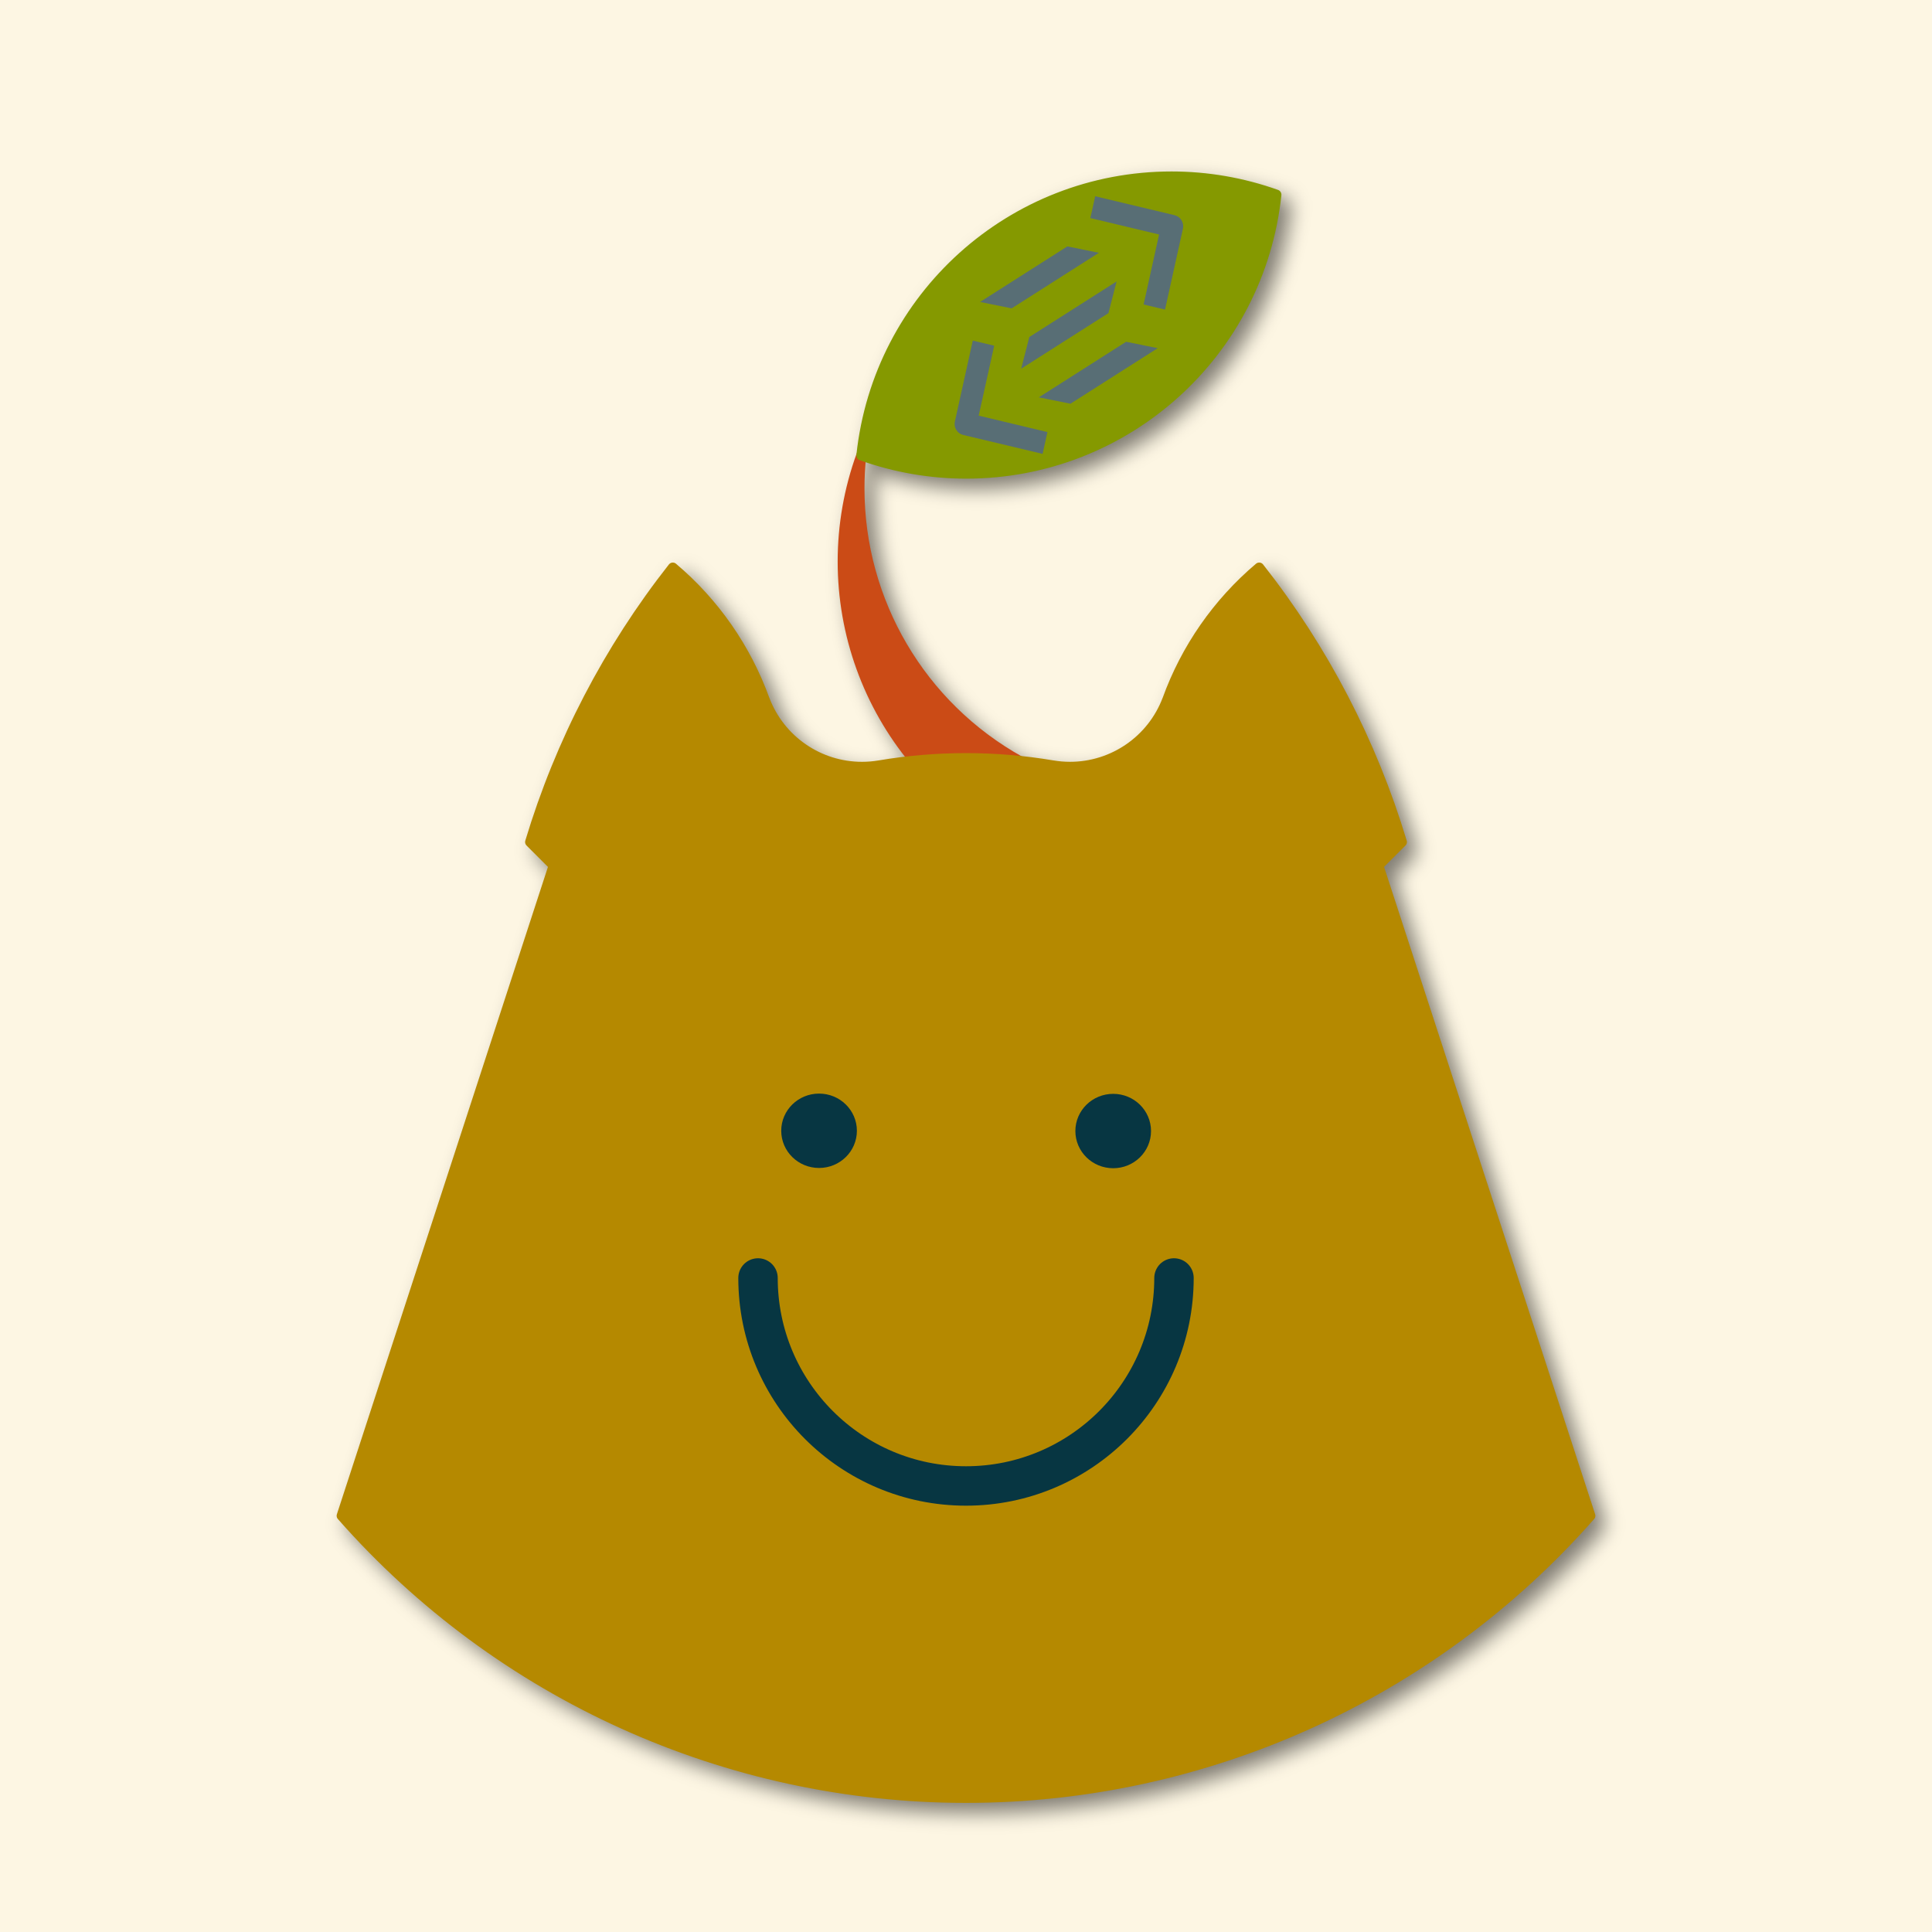
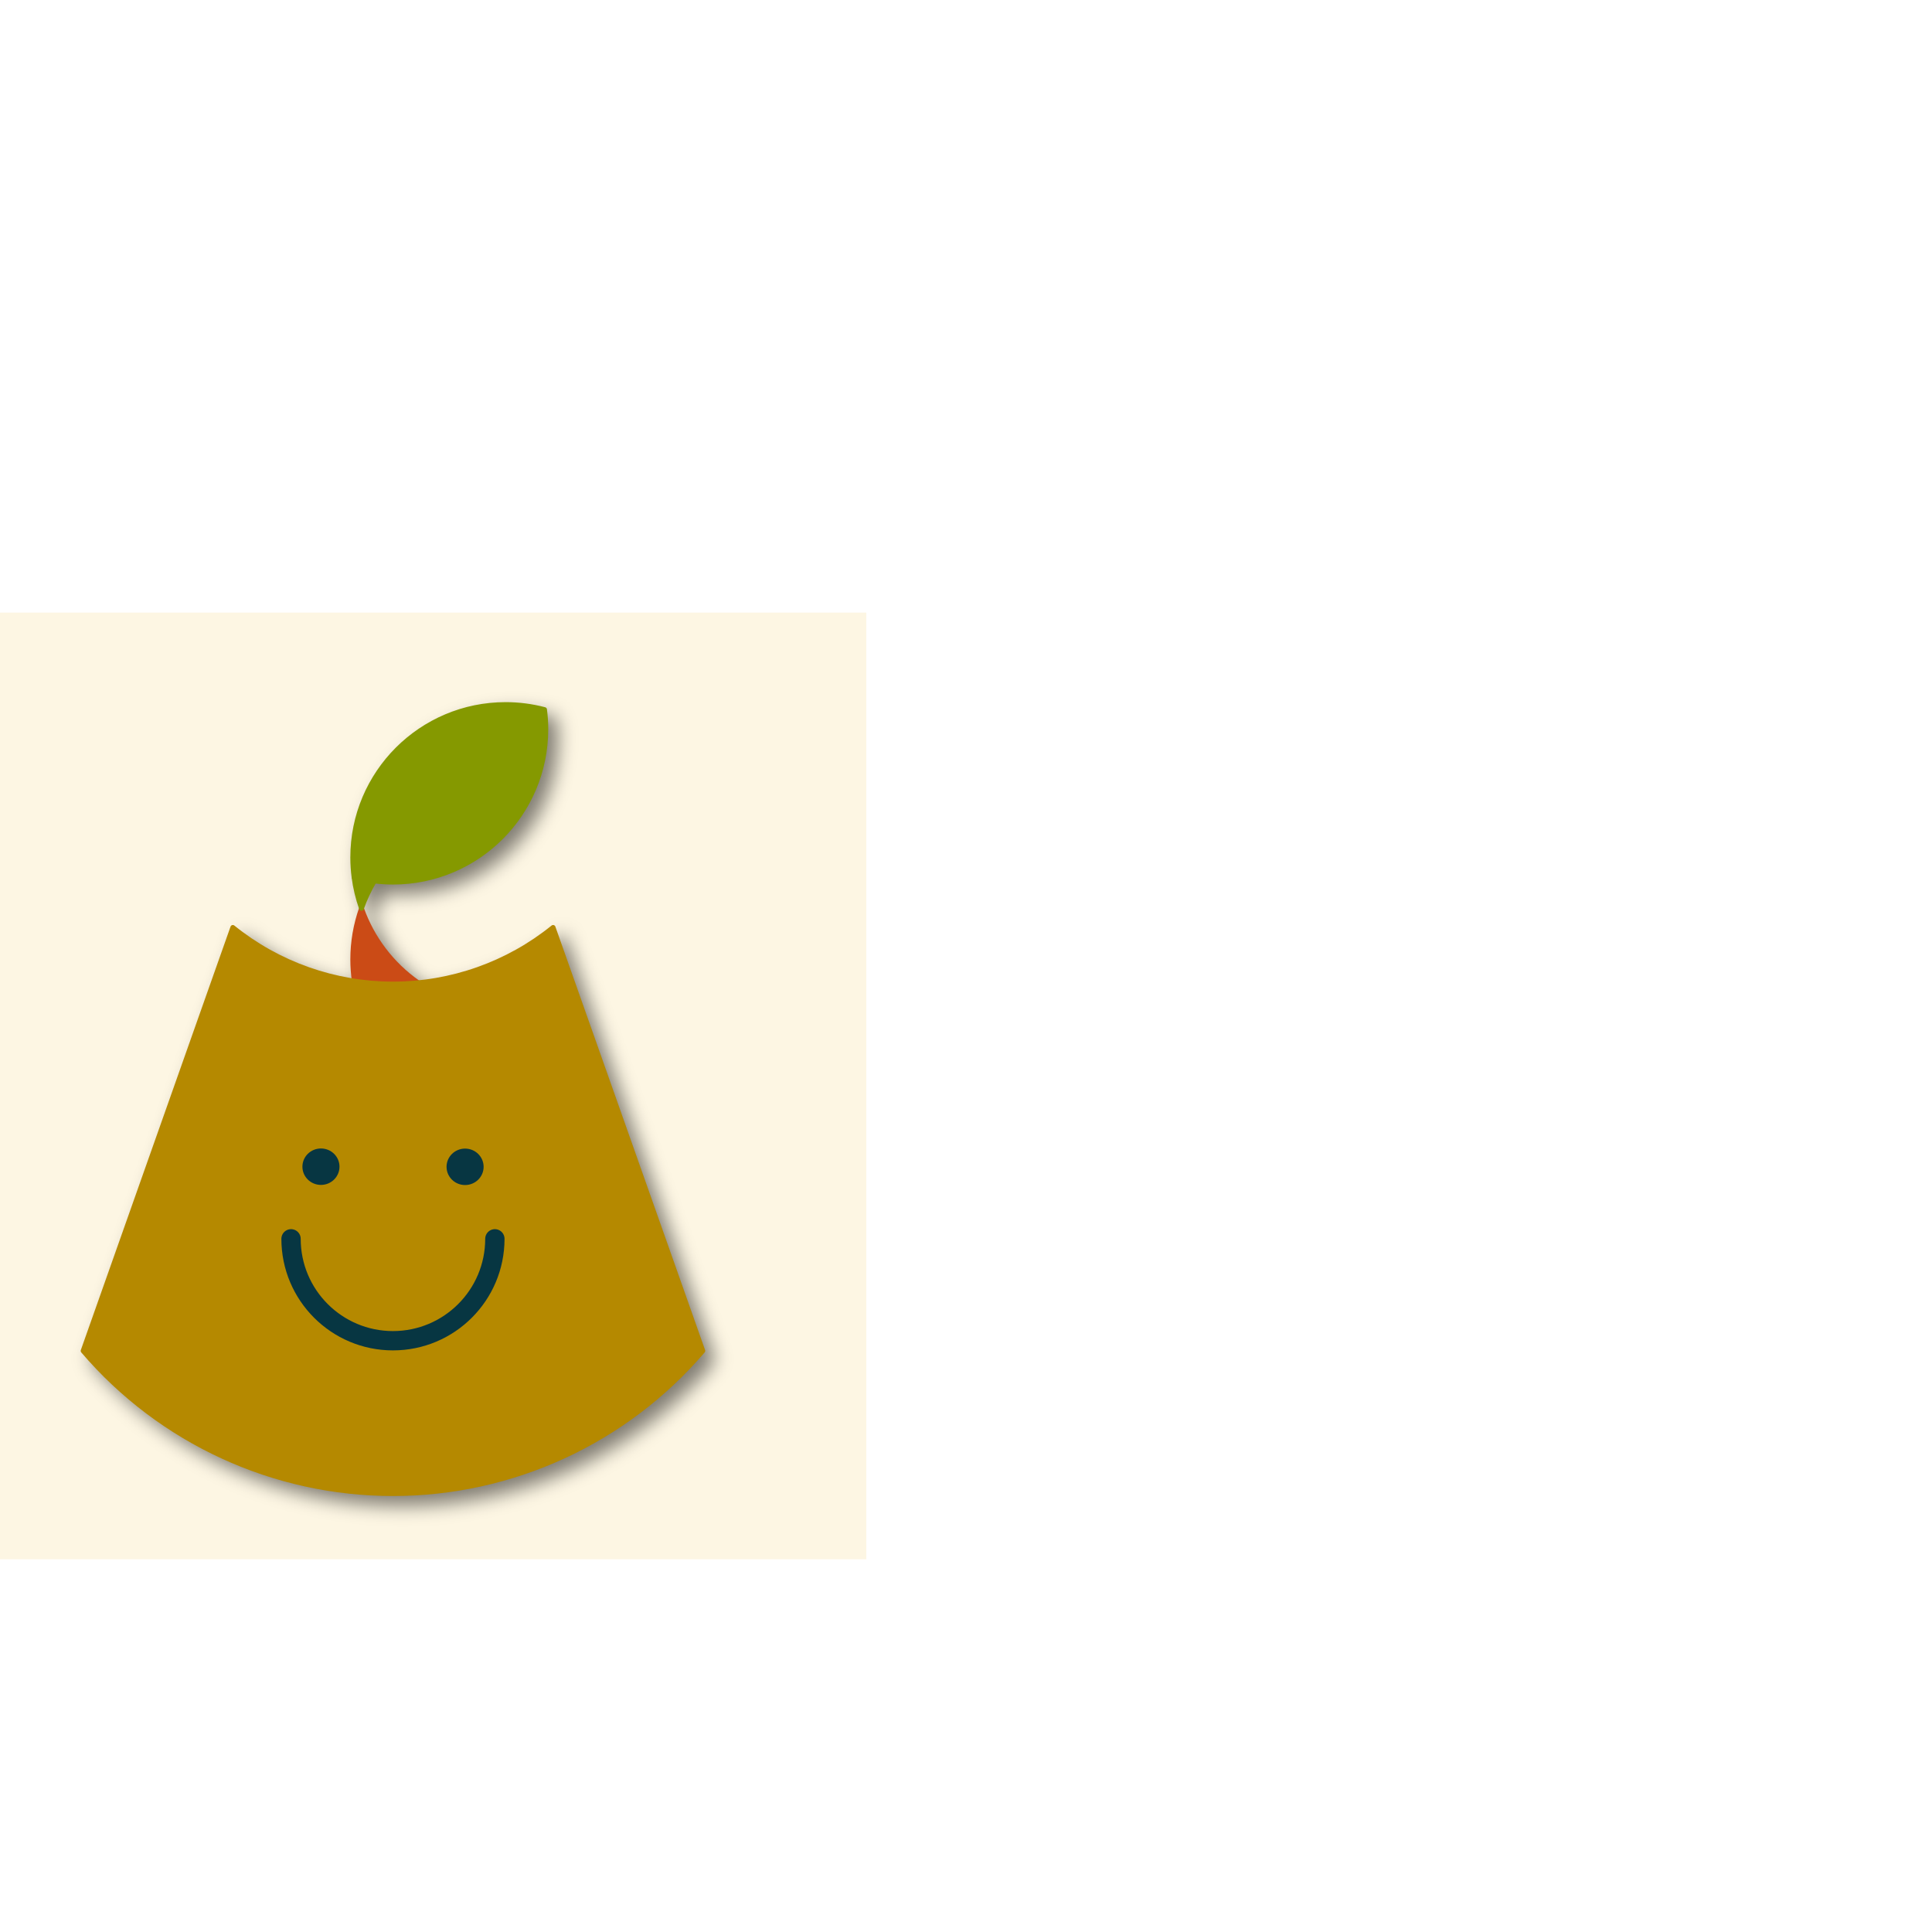
- <svg xmlns="http://www.w3.org/2000/svg" xmlns:ns1="http://www.openswatchbook.org/uri/2009/osb" viewBox="0 0 196 196" version="1.1" id="svg28" width="196" height="196">
+ <svg xmlns="http://www.w3.org/2000/svg" xmlns:ns1="http://www.openswatchbook.org/uri/2009/osb" viewBox="0 0 400 400" version="1.1" id="svg28">
  <defs id="defs2">
    <linearGradient ns1:paint="solid" id="linearGradient2983">
      <stop id="stop2981" offset="0" style="stop-color:#333333;stop-opacity:1;" />
    </linearGradient>
    <clipPath clipPathUnits="userSpaceOnUse" id="clipPath1642">
      <g id="g1656" transform="matrix(0.136008,-0.0841443,0.0841443,0.136008,75.966,158.3822)" style="stroke-width:23.635;stroke-miterlimit:4;stroke-dasharray:none">
        <g style="fill:#666666;stroke-width:23.635;stroke-miterlimit:4;stroke-dasharray:none" id="g1650">
          <path d="M 0,120 40,60 0,0 h 30 l 40,60 -40,60" id="path1644" style="stroke-width:23.635;stroke-miterlimit:4;stroke-dasharray:none" />
          <path d="M 136.667,85 123.333,65 H 170 v 20" id="path1646" style="stroke-width:23.635;stroke-miterlimit:4;stroke-dasharray:none" />
          <path d="M 116.667,55 103.333,35 H 170 v 20" id="path1648" style="stroke-width:23.635;stroke-miterlimit:4;stroke-dasharray:none" />
        </g>
        <g style="fill:#999999;stroke-width:23.635;stroke-miterlimit:4;stroke-dasharray:none" id="g1654">
          <path d="M 40,120 80,60 40,0 h 30 l 80,120 H 120 L 95,82.5 70,120" id="path1652" style="stroke-width:23.635;stroke-miterlimit:4;stroke-dasharray:none" />
        </g>
      </g>
    </clipPath>
    <clipPath clipPathUnits="userSpaceOnUse" id="clipPath1720">
      <path id="path1722" style="opacity:0.249;fill:#000080;fill-rule:evenodd;stroke:#cb4b16;stroke-width:0.1;stroke-linecap:square;stroke-miterlimit:4;stroke-dasharray:none;stop-color:#000000" d="M 0.006,-55.035 73.113,61.838 17.099,152.377 51.703,173.786 97.174,100.289 116.203,130.716 195.466,185.11 79.274,-0.624 Z" />
    </clipPath>
    <clipPath clipPathUnits="userSpaceOnUse" id="clipPath1757">
      <rect style="opacity:0.249;fill:#000080;fill-rule:evenodd;stroke:#cb4b16;stroke-width:0.1;stroke-linecap:square;stroke-miterlimit:4;stroke-dasharray:none;stop-color:#000000" id="rect1759" width="170.855" height="82.034" x="37.256" y="-147.814" transform="rotate(57.52956)" />
    </clipPath>
-     <filter style="color-interpolation-filters:sRGB" id="filter947">
-       <feFlood flood-opacity="0.498" flood-color="rgb(0,0,0)" result="flood" id="feFlood937" />
-       <feComposite in="flood" in2="SourceGraphic" operator="in" result="composite1" id="feComposite939" />
-       <feGaussianBlur in="composite1" stdDeviation="1" result="blur" id="feGaussianBlur941" />
-       <feOffset dx="1" dy="1" result="offset" id="feOffset943" />
-       <feComposite in="SourceGraphic" in2="offset" operator="over" result="composite2" id="feComposite945" />
+     <filter style="color-interpolation-filters:sRGB;" id="filter135">
+       <feFlood flood-opacity="0.498" flood-color="rgb(0,0,0)" result="flood" id="feFlood125" />
+       <feComposite in="flood" in2="SourceGraphic" operator="in" result="composite1" id="feComposite127" />
+       <feGaussianBlur in="composite1" stdDeviation="2" result="blur" id="feGaussianBlur129" />
+       <feOffset dx="2" dy="2" result="offset" id="feOffset131" />
+       <feComposite in="SourceGraphic" in2="offset" operator="over" result="composite2" id="feComposite133" />
    </filter>
  </defs>
-   <g id="layer4" style="display:inline" transform="translate(16.64309,-126.8343)">
+   <g id="layer4" style="display:inline">
    <rect style="display:inline;opacity:1;fill:#fdf6e3;fill-opacity:1;stroke:none;stroke-width:1;stroke-linecap:round" id="rect992" width="196" height="196" x="-16.643" y="126.834" />
  </g>
-   <g id="g3035" style="display:inline;opacity:1" transform="translate(16.64309,-126.8343)">
-     <path style="display:inline;opacity:0.253;fill:none;stroke:#000000;stroke-width:1;stroke-linecap:round;stroke-miterlimit:4;stroke-dasharray:none" d="m 187.687,-211.195 v -105.5 h 105.5 v 105.5 z" id="path991" />
-     <path style="display:inline;opacity:0.253;fill:none;stroke:#000000;stroke-width:1;stroke-linecap:round;stroke-miterlimit:4;stroke-dasharray:none" d="m 177.137,-253.395 a 10.55,10.55 0 0 1 10.55,10.55 10.55,10.55 0 0 1 -10.55,10.55 10.55,10.55 0 0 1 -10.55,-10.55 10.55,10.55 0 0 1 10.55,-10.55" id="path989" />
-     <path style="display:inline;opacity:0.253;fill:none;stroke:#000000;stroke-width:1;stroke-linecap:round;stroke-miterlimit:4;stroke-dasharray:none" d="m 166.587,-232.295 v -21.1 h 21.1 v 21.1 z" id="path986" />
-     <path style="display:inline;opacity:0.253;fill:none;stroke:#000000;stroke-width:1;stroke-linecap:round;stroke-miterlimit:4;stroke-dasharray:none" d="m 208.787,-211.195 a 84.4,84.4 0 0 1 84.4,84.4 84.4,84.4 0 0 1 -84.4,84.4 84.4,84.4 0 0 1 -84.4,-84.4 84.4,84.4 0 0 1 84.4,-84.4" id="path984" />
-     <path style="display:inline;opacity:0.253;fill:none;stroke:#000000;stroke-width:1;stroke-linecap:round;stroke-miterlimit:4;stroke-dasharray:none" d="m 156.037,-316.695 a 31.65,31.65 0 0 1 31.65,31.65 31.65,31.65 0 0 1 -31.65,31.65 31.65,31.65 0 0 1 -31.65,-31.65 31.65,31.65 0 0 1 31.65,-31.65" id="path982" />
-     <path style="display:inline;opacity:0.253;fill:none;stroke:#000000;stroke-width:1;stroke-linecap:round;stroke-miterlimit:4;stroke-dasharray:none" d="m 145.487,-253.395 a 21.1,21.1 0 0 1 21.1,21.1 21.1,21.1 0 0 1 -21.1,21.1 21.1,21.1 0 0 1 -21.1,-21.1 21.1,21.1 0 0 1 21.1,-21.1" id="path980" />
-     <path style="display:inline;opacity:0.253;fill:none;stroke:#000000;stroke-width:1;stroke-linecap:round;stroke-miterlimit:4;stroke-dasharray:none" d="M 124.387,-42.395 V -211.195 H 293.187 V -42.395 Z" id="path978" />
-     <path style="display:inline;opacity:0.253;fill:none;stroke:#000000;stroke-width:1;stroke-linecap:round;stroke-miterlimit:4;stroke-dasharray:none" d="m 124.387,-253.395 v -63.3 h 63.3 v 63.3 z" id="path976" />
-     <path style="display:inline;opacity:0.253;fill:none;stroke:#000000;stroke-width:1;stroke-linecap:round;stroke-miterlimit:4;stroke-dasharray:none" d="m 124.387,-211.195 v -42.2 h 42.2 v 42.2 z" id="path3033" />
+   <g id="g3035" style="display:none;opacity:1">
    <circle cy="204.172" cx="32.822" id="ellipse1112" style="display:inline;opacity:0.15;fill:none;stroke:#000000;stroke-width:1;stroke-linecap:round;stroke-miterlimit:4;stroke-dasharray:none" r="0" />
    <circle cy="204.172" cx="32.822" id="ellipse1114" style="display:inline;opacity:0.15;fill:none;stroke:#000000;stroke-width:1;stroke-linecap:round;stroke-miterlimit:4;stroke-dasharray:none" r="0" />
-     <path style="display:inline;opacity:0.253;fill:none;stroke:#000000;stroke-width:1;stroke-linecap:round;stroke-miterlimit:4;stroke-dasharray:none" d="m 187.687,-211.195 v -105.5 h 105.5 v 105.5 z" id="path936" />
-     <path style="display:inline;opacity:0.253;fill:none;stroke:#000000;stroke-width:1;stroke-linecap:round;stroke-miterlimit:4;stroke-dasharray:none" d="m 208.787,-211.195 a 84.4,84.4 0 0 1 84.4,84.4 84.4,84.4 0 0 1 -84.4,84.4 84.4,84.4 0 0 1 -84.4,-84.4 84.4,84.4 0 0 1 84.4,-84.4" id="path938" />
+     <path style="display:inline;opacity:0.253;fill:none;stroke:#000000;stroke-width:1;stroke-linecap:round;stroke-miterlimit:4;stroke-dasharray:none" d="m 240.437,-316.695 a 52.75,52.75 0 0 1 52.75,52.75 52.75,52.75 0 0 1 -52.75,52.75 52.75,52.75 0 0 1 -52.75,-52.75 52.75,52.75 0 0 1 52.75,-52.75" id="path109" />
+     <path style="display:inline;opacity:0.253;fill:none;stroke:#000000;stroke-width:1;stroke-linecap:round;stroke-miterlimit:4;stroke-dasharray:none" d="m 187.687,-211.195 v -105.5 h 105.5 v 105.5 z" id="path107" />
+     <path style="display:inline;opacity:0.253;fill:none;stroke:#000000;stroke-width:1;stroke-linecap:round;stroke-miterlimit:4;stroke-dasharray:none" d="m 177.137,-253.395 a 10.55,10.55 0 0 1 10.55,10.55 10.55,10.55 0 0 1 -10.55,10.55 10.55,10.55 0 0 1 -10.55,-10.55 10.55,10.55 0 0 1 10.55,-10.55" id="path105" />
+     <path style="display:inline;opacity:0.253;fill:none;stroke:#000000;stroke-width:1;stroke-linecap:round;stroke-miterlimit:4;stroke-dasharray:none" d="m 166.587,-232.295 v -21.1 h 21.1 v 21.1 z" id="path103" />
+     <path style="display:inline;opacity:0.253;fill:none;stroke:#000000;stroke-width:1;stroke-linecap:round;stroke-miterlimit:4;stroke-dasharray:none" d="m 208.787,-211.195 a 84.4,84.4 0 0 1 84.4,84.4 84.4,84.4 0 0 1 -84.4,84.4 84.4,84.4 0 0 1 -84.4,-84.4 84.4,84.4 0 0 1 84.4,-84.4" id="path101" />
+     <path style="display:inline;opacity:0.253;fill:none;stroke:#000000;stroke-width:1;stroke-linecap:round;stroke-miterlimit:4;stroke-dasharray:none" d="m 156.037,-316.695 a 31.65,31.65 0 0 1 31.65,31.65 31.65,31.65 0 0 1 -31.65,31.65 31.65,31.65 0 0 1 -31.65,-31.65 31.65,31.65 0 0 1 31.65,-31.65" id="path99" />
+     <path style="display:inline;opacity:0.253;fill:none;stroke:#000000;stroke-width:1;stroke-linecap:round;stroke-miterlimit:4;stroke-dasharray:none" d="m 145.487,-253.395 a 21.1,21.1 0 0 1 21.1,21.1 21.1,21.1 0 0 1 -21.1,21.1 21.1,21.1 0 0 1 -21.1,-21.1 21.1,21.1 0 0 1 21.1,-21.1" id="path97" />
+     <path style="display:inline;opacity:0.253;fill:none;stroke:#000000;stroke-width:1;stroke-linecap:round;stroke-miterlimit:4;stroke-dasharray:none" d="M 124.387,-42.395 V -211.195 H 293.187 V -42.395 Z" id="path95" />
+     <path style="display:inline;opacity:0.253;fill:none;stroke:#000000;stroke-width:1;stroke-linecap:round;stroke-miterlimit:4;stroke-dasharray:none" d="m 124.387,-253.395 v -63.3 h 63.3 v 63.3 z" id="path92" />
+     <path style="display:inline;opacity:0.253;fill:none;stroke:#000000;stroke-width:1;stroke-linecap:round;stroke-miterlimit:4;stroke-dasharray:none" d="m 124.387,-211.195 v -42.2 h 42.2 v 42.2 z" id="path973" />
  </g>
-   <g id="g997" style="display:none" transform="translate(16.64309,-126.8343)">
-     <path d="m 124.387,-211.195 v -42.2 h 42.2 v 42.2 z m 0,-42.2 v -63.3 h 63.3 v 63.3 z m 0,211 v -168.8 h 168.8 v 168.8 z m 21.1,-211 a 21.1,21.1 0 0 1 21.1,21.1 21.1,21.1 0 0 1 -21.1,21.1 21.1,21.1 0 0 1 -21.1,-21.1 21.1,21.1 0 0 1 21.1,-21.1 m 10.55,-63.3 a 31.65,31.65 0 0 1 31.65,31.65 31.65,31.65 0 0 1 -31.65,31.65 31.65,31.65 0 0 1 -31.65,-31.65 31.65,31.65 0 0 1 31.65,-31.65 m 52.75,105.5 a 84.4,84.4 0 0 1 84.4,84.4 84.4,84.4 0 0 1 -84.4,84.4 84.4,84.4 0 0 1 -84.4,-84.4 84.4,84.4 0 0 1 84.4,-84.4 m -42.2,-21.1 v -21.1 h 21.1 v 21.1 z m 10.55,-21.1 a 10.55,10.55 0 0 1 10.55,10.55 10.55,10.55 0 0 1 -10.55,10.55 10.55,10.55 0 0 1 -10.55,-10.55 10.55,10.55 0 0 1 10.55,-10.55 m 10.55,42.2 v -105.5 h 105.5 v 105.5 z m 52.75,-105.5 a 52.75,52.75 0 0 1 52.75,52.75 52.75,52.75 0 0 1 -52.75,52.75 52.75,52.75 0 0 1 -52.75,-52.75 52.75,52.75 0 0 1 52.75,-52.75" style="display:inline;opacity:0.253;fill:none;stroke:#000000;stroke-width:1;stroke-linecap:round;stroke-miterlimit:4;stroke-dasharray:none" id="path973" />
+   <g id="g997" style="display:none">
    <ellipse style="display:inline;opacity:0.15;fill:none;stroke:#000000;stroke-width:1;stroke-linecap:round;stroke-miterlimit:4;stroke-dasharray:none" id="ellipse1129" cx="81.357" cy="224.834" rx="84.4" ry="84.4" />
    <ellipse style="display:inline;opacity:0.15;fill:none;stroke:#000000;stroke-width:1;stroke-linecap:round;stroke-miterlimit:4;stroke-dasharray:none" id="ellipse1132" cx="-81.357" cy="224.834" rx="84.4" ry="84.4" transform="scale(-1,1)" />
  </g>
-   <g id="layer14" style="display:none" transform="translate(16.64309,-126.8343)">
-     <g id="layer11" style="display:none">
-       <ellipse style="display:inline;opacity:0.15;fill:none;stroke:#000000;stroke-width:1;stroke-linecap:round;stroke-miterlimit:4;stroke-dasharray:none" id="ellipse1210" cx="100.488" cy="183.799" rx="31.65" ry="31.65" />
-       <ellipse style="display:inline;opacity:0.15;fill:none;stroke:#000000;stroke-width:1;stroke-linecap:round;stroke-miterlimit:4;stroke-dasharray:none" id="ellipse1213" cx="102.208" cy="176.38" rx="31.65" ry="31.65" />
+   <g id="layer14" style="display:none;opacity:1">
+     <g id="layer11" style="display:inline;opacity:1">
+       <ellipse ry="31.65" rx="31.65" cy="177.522" cx="104.683" id="ellipse1022" style="display:inline;opacity:0.2;fill:none;stroke:#000000;stroke-width:1;stroke-linecap:round;stroke-miterlimit:4;stroke-dasharray:none" />
+       <path style="display:inline;opacity:0.253;fill:none;stroke:#000000;stroke-width:1;stroke-linecap:round;stroke-miterlimit:4;stroke-dasharray:none" d="m 104.683,209.172 a 10.55,10.55 0 0 1 10.55,10.55 10.55,10.55 0 0 1 -10.55,10.55 10.55,10.55 0 0 1 -10.55,-10.55 10.55,10.55 0 0 1 10.55,-10.55" id="path113" />
+       <ellipse ry="31.65" rx="31.65" cy="198.622" cx="104.683" id="ellipse116" style="display:inline;opacity:0.2;fill:none;stroke:#000000;stroke-width:1;stroke-linecap:round;stroke-miterlimit:4;stroke-dasharray:none" />
    </g>
-     <g id="layer6" style="display:inline">
-       <ellipse style="display:inline;opacity:0.15;fill:none;stroke:#000000;stroke-width:1;stroke-linecap:round;stroke-miterlimit:4;stroke-dasharray:none" id="ellipse1076" cx="102.208" cy="176.38" rx="31.65" ry="31.65" />
-       <ellipse ry="31.65" rx="31.65" cy="143.243" cx="81.383" id="ellipse1078" style="display:inline;opacity:0.15;fill:none;stroke:#000000;stroke-width:1;stroke-linecap:round;stroke-miterlimit:4;stroke-dasharray:none" />
-       <ellipse style="display:inline;opacity:0.15;fill:none;stroke:#000000;stroke-width:1;stroke-linecap:round;stroke-miterlimit:4;stroke-dasharray:none" id="ellipse1282" cx="100.488" cy="183.799" rx="31.65" ry="31.65" />
+     <g id="layer6" style="display:inline;opacity:1">
+       <ellipse ry="31.65" rx="31.65" cy="150.984" cx="81.357" id="ellipse1078" style="display:inline;opacity:0.2;fill:none;stroke:#000000;stroke-width:1;stroke-linecap:round;stroke-miterlimit:4;stroke-dasharray:none" />
    </g>
-     <g id="layer7" style="display:inline">
-       <ellipse style="display:inline;opacity:0.15;fill:none;stroke:#000000;stroke-width:1;stroke-linecap:round;stroke-miterlimit:4;stroke-dasharray:none" id="ellipse1000" cx="81.357" cy="256.484" rx="52.75" ry="52.75" />
-       <ellipse style="display:inline;opacity:0.15;fill:none;stroke:#000000;stroke-width:1;stroke-linecap:round;stroke-miterlimit:4;stroke-dasharray:none" id="ellipse1002" cx="81.357" cy="224.834" rx="84.4" ry="84.4" />
-       <ellipse style="display:inline;opacity:0.15;fill:none;stroke:#000000;stroke-width:1;stroke-linecap:round;stroke-miterlimit:4;stroke-dasharray:none" id="ellipse1004" cx="81.357" cy="256.484" rx="21.1" ry="21.1" />
-       <path style="display:inline;opacity:0.15;fill:#ff00ff;stroke:#000000;stroke-width:1px;stroke-linecap:butt;stroke-linejoin:miter;stroke-opacity:1" d="m 81.357,412.663 1e-6,-312.357" id="path1006" />
-       <path d="M 90.242,203.868" style="display:inline;opacity:0.15;fill:none;stroke:#000000;stroke-width:1;stroke-linecap:round;stroke-miterlimit:4;stroke-dasharray:none;stroke-opacity:1" id="path1008" />
-       <path id="path1010" d="M 69.065,203.705" style="display:inline;opacity:0.15;fill:none;stroke:#000000;stroke-width:1;stroke-linecap:round;stroke-miterlimit:4;stroke-dasharray:none;stroke-opacity:1" />
-       <ellipse style="display:inline;opacity:0.15;fill:none;stroke:#000000;stroke-width:1;stroke-linecap:round;stroke-miterlimit:4;stroke-dasharray:none" id="ellipse1012" cx="-44.769" cy="236.588" rx="84.4" ry="84.4" transform="scale(-1,1)" />
-       <ellipse style="display:inline;opacity:0.15;fill:none;stroke:#000000;stroke-width:1;stroke-linecap:round;stroke-miterlimit:4;stroke-dasharray:none" id="ellipse1018" cx="117.945" cy="236.588" rx="84.4" ry="84.4" />
-       <path style="display:inline;opacity:0.15;fill:#ff00ff;stroke:#000000;stroke-width:1px;stroke-linecap:butt;stroke-linejoin:miter;stroke-opacity:1" d="M 128.826,209.015 66.437,271.404" id="path1020" />
-       <ellipse ry="31.65" rx="31.65" cy="208.573" cx="-131.538" id="ellipse1022" style="display:inline;opacity:0.15;fill:none;stroke:#000000;stroke-width:1;stroke-linecap:round;stroke-miterlimit:4;stroke-dasharray:none" transform="scale(-1,1)" />
-       <path style="display:inline;opacity:0.15;fill:none;stroke:#000000;stroke-width:1;stroke-linecap:round;stroke-miterlimit:4;stroke-dasharray:none" d="m 91.907,183.52 a 10.55,10.55 0 0 0 -10.55,10.55 10.55,10.55 0 0 0 10.55,10.55 10.55,10.55 0 0 0 10.55,-10.55 A 10.55,10.55 0 0 0 91.907,183.52" id="path979" />
-       <ellipse ry="31.65" rx="31.65" cy="208.573" cx="31.176" id="ellipse923" style="display:inline;opacity:0.15;fill:none;stroke:#000000;stroke-width:1;stroke-linecap:round;stroke-miterlimit:4;stroke-dasharray:none" />
-       <path style="display:inline;opacity:0.15;fill:none;stroke:#000000;stroke-width:1;stroke-linecap:round;stroke-miterlimit:4;stroke-dasharray:none" d="m 70.807,183.52 a 10.55,10.55 0 0 1 10.55,10.55 10.55,10.55 0 0 1 -10.55,10.55 10.55,10.55 0 0 1 -10.55,-10.55 10.55,10.55 0 0 1 10.55,-10.55" id="path925" />
-       <path style="display:inline;opacity:0.15;fill:#ff00ff;stroke:#000000;stroke-width:1px;stroke-linecap:butt;stroke-linejoin:miter;stroke-opacity:1" d="m 33.888,209.015 62.389,62.389" id="path1198" />
+     <g id="layer7" style="display:inline;opacity:1">
+       <ellipse style="display:inline;opacity:0.2;fill:none;stroke:#000000;stroke-width:1;stroke-linecap:round;stroke-miterlimit:4;stroke-dasharray:none;stroke-opacity:1" id="ellipse1002" cx="81.357" cy="224.834" rx="84.4" ry="84.4" />
+       <ellipse style="display:inline;opacity:0.2;fill:none;stroke:#000000;stroke-width:1;stroke-linecap:round;stroke-miterlimit:4;stroke-dasharray:none" id="ellipse1004" cx="81.357" cy="256.484" rx="21.1" ry="21.1" />
+       <path d="M 90.242,203.868" style="display:inline;opacity:0.2;fill:none;stroke:#000000;stroke-width:1;stroke-linecap:round;stroke-miterlimit:4;stroke-dasharray:none;stroke-opacity:1" id="path1008" />
+       <path id="path1010" d="M 69.065,203.705" style="display:inline;opacity:0.2;fill:none;stroke:#000000;stroke-width:1;stroke-linecap:round;stroke-miterlimit:4;stroke-dasharray:none;stroke-opacity:1" />
+       <path id="path1020" style="display:inline;opacity:0.2;fill:none;stroke:#000000;stroke-width:1px;stroke-linecap:butt;stroke-linejoin:miter;stroke-opacity:1" d="M 96.264,241.577 66.437,271.404" />
+       <path id="path1198" style="display:inline;opacity:0.2;fill:none;stroke:#000000;stroke-width:1px;stroke-linecap:butt;stroke-linejoin:miter;stroke-opacity:1" d="m 66.444,241.571 29.833,29.833" />
+       <path style="opacity:0.2;fill:none;stroke:#000000;stroke-width:1px;stroke-linecap:butt;stroke-linejoin:miter;stroke-opacity:1" d="M 60.257,256.484 H 102.457" id="path94" />
+       <ellipse style="display:inline;opacity:0.2;fill:none;stroke:#000000;stroke-width:1;stroke-linecap:round;stroke-miterlimit:4;stroke-dasharray:none" id="ellipse1000" cx="81.357" cy="256.484" rx="52.75" ry="52.75" />
+       <ellipse style="display:inline;opacity:0.2;fill:none;stroke:#000000;stroke-width:1;stroke-linecap:round;stroke-miterlimit:4;stroke-dasharray:none" id="ellipse94" cx="81.357" cy="150.984" rx="52.75" ry="52.75" />
+       <path id="path1019" style="display:inline;opacity:0.2;fill:none;stroke:#000000;stroke-width:1px;stroke-linecap:butt;stroke-linejoin:miter;stroke-opacity:1" d="M 81.357,98.234 4.918,314.435" />
+       <path id="path1022" style="display:inline;opacity:0.2;fill:none;stroke:#000000;stroke-width:1px;stroke-linecap:butt;stroke-linejoin:miter;stroke-opacity:1" d="M 81.357,98.234 157.795,314.435" />
    </g>
  </g>
-   <g id="layer2" style="display:inline;opacity:1" transform="translate(16.64309,-126.8343)">
+   <g id="layer2" style="display:inline;opacity:1">
    <g id="g979" style="display:inline">
-       <g id="layer12" style="display:inline" />
-       <g id="layer13" style="display:inline" />
+       <g id="layer12" style="display:inline;opacity:1" />
+       <g id="layer13" style="display:inline;opacity:1" />
    </g>
    <g id="g1057" style="display:inline">
      <g id="layer8" style="display:inline" />
      <g id="layer9" style="display:inline" />
-       <g id="layer10" />
    </g>
-     <g id="layer1" style="display:inline">
+     <g id="layer1" style="display:inline;opacity:1">
      <g id="layer3" style="display:inline;opacity:1" />
-       <g id="layer5" style="display:inline;opacity:1" />
+       <g id="layer15" style="display:inline;opacity:1" />
    </g>
    <g id="g986" style="display:inline">
-       <g id="g935" style="filter:url(#filter947)">
-         <path id="path1253" style="display:inline;opacity:1;fill:none;stroke:#cb4b16;stroke-width:1;stroke-linecap:round;stroke-miterlimit:4;stroke-dasharray:none;stroke-opacity:1" d="m 86.821,204.038 a 31.65,31.65 0 0 1 -16.263,-27.658 31.65,31.65 0 0 1 0.182,-3.39 m 5.384,31.011 a 31.65,31.65 0 0 1 -7.286,-20.202 31.65,31.65 0 0 1 1.903,-10.809" />
-         <path style="display:inline;opacity:1;fill:#cb4b16;fill-opacity:1;fill-rule:evenodd;stroke:none;stroke-width:2;stroke-linecap:round;stroke-linejoin:miter;stroke-miterlimit:4;stroke-dasharray:none;stroke-opacity:1;stop-color:#000000" d="m 74.862,202.375 c -1.36,-1.804 -2.125,-3.189 -3.106,-5.3 -2.686,-5.784 -3.559,-12.202 -2.486,-18.489 0.11,-0.647 1.068,-3.976 1.102,-4.066 0.027,-0.071 0.202,2.747 0.205,2.941 0.015,1.063 0.172,2.814 0.433,4.248 0.544,2.985 1.187,5.33 2.518,8.058 1.435,2.94 2.807,5.226 5.075,7.699 1.502,1.638 3.82,3.76 5.596,4.943 0.282,0.188 2.587,1.602 2.58,1.608 -4.85,-0.087 -5.83,-0.112 -10.661,-0.02 l -0.545,-0.677 z" id="path1270" />
-         <path style="display:inline;opacity:1;fill:#859900;fill-opacity:1;fill-rule:evenodd;stroke:none;stroke-width:1;stroke-linecap:round;stroke-linejoin:miter;stop-color:#000000" d="m 72.144,173.514 c -0.94,-0.292 -1.439,-0.235 -1.408,-0.478 1.054,-8.344 5.466,-16.709 12.184,-21.749 4.36,-3.271 9.08,-5.506 14.46,-6.186 2.321,-0.353 3.756,-0.352 6.853,-0.306 2.495,0.233 4.612,0.461 6.873,1.212 l 1.749,0.581 -0.158,1.247 c -0.563,4.456 -2.244,8.725 -4.702,12.538 -3.531,5.479 -8.704,9.82 -14.772,12.221 -2.93,1.16 -6.58,2.013 -9.767,2.231 -4.375,-0.016 -6.002,0.235 -11.313,-1.311 z" id="path1200" />
-         <path id="path1102" style="display:inline;opacity:1;fill:none;stroke:#859900;stroke-width:1;stroke-linecap:round;stroke-miterlimit:4;stroke-dasharray:none;stroke-opacity:1" d="m 112.856,146.587 a 31.65,31.65 0 0 1 -31.473,28.305 31.65,31.65 0 0 1 -10.639,-1.842 m -0.009,-0.015 a 31.65,31.65 0 0 1 31.473,-28.305 31.65,31.65 0 0 1 10.64,1.842" />
-         <path d="m 97.599,161.508 -8.853,5.637 3.206,0.647 8.854,-5.637 z m -10.644,2.73 8.853,-5.637 0.826,-3.214 -8.853,5.637 z m 4.681,-12.406 -8.853,5.637 3.205,0.648 8.853,-5.637 z m -7.417,10.072 -2.173,-0.518 -1.818,8.209 a 1.126,1.102 79.271 0 0 0.146,0.857 1.136,1.111 79.27 0 0 0.695,0.508 l 8.06,1.92 0.49,-2.213 -6.975,-1.666 z m 18.3,-13.239 -8.057,-1.921 -0.49,2.213 6.973,1.667 -1.57,7.1 2.173,0.518 1.816,-8.206 a 1.136,1.111 79.27 0 0 -0.148,-0.864 c -0.16,-0.258 -0.406,-0.437 -0.696,-0.506" id="path1144" style="display:inline;opacity:1;fill:#586e75;fill-opacity:1;stroke-width:1" />
-         <path id="path953" d="m 79.214,309.207 c -18.045,-0.552 -34.675,-6.093 -50.282,-18.283 -3.613,-2.822 -11.043,-9.948 -10.888,-10.424 l 21.356,-65.858 -0.935,-1.013 -1.27,-1.335 0.819,-2.804 c 2.077,-7.107 5.398,-13.055 9.243,-19.008 1.597,-2.473 4.113,-6.077 4.356,-6.077 0.225,0 3.92,3.659 4.801,5.067 0.952,1.522 3.142,4.641 3.582,6.017 0.678,2.119 1.659,3.867 2.588,5.189 1.663,2.367 4.503,3.385 7.149,3.887 0.322,0.061 1.55,-0.057 3.155,-0.17 2.046,-0.143 4.905,-0.628 7.895,-0.658 3.62,-0.037 7.371,0.615 10.087,0.702 1.91,0.062 4.351,-0.28 4.665,-0.463 1.548,-0.901 3.502,-1.599 4.589,-3.289 1.691,-2.627 1.926,-3.042 2.776,-5.59 1.125,-3.371 3.233,-5.354 5.88,-8.52 0.493,-0.589 2.246,-2.601 2.327,-2.17 0.054,0.289 3.906,4.979 5.793,8.364 3.123,5.602 7.491,14.064 8.367,18.447 l 0.312,1.127 -1.061,1.039 -1.277,1.282 21.466,66.16 c -8.01,9.185 -18.126,16.231 -28.793,21.008 -7.609,3.408 -15.49,5.606 -23.127,6.848 -3.51,0.479 -10.03,0.632 -13.571,0.523 z" style="display:inline;opacity:1;fill:#b58900;fill-opacity:1;stroke:none;stroke-width:1;stroke-linecap:round" />
-         <path id="path1187" style="display:inline;opacity:1;fill:none;stroke:#b58900;stroke-width:1;stroke-linecap:round;stroke-miterlimit:4;stroke-dasharray:none;stroke-opacity:1" d="m 90.142,204.471 a 10.55,10.55 0 0 0 1.765,0.149 10.55,10.55 0 0 0 9.864,-6.807 m 9.331,-13.408 a 31.65,31.65 0 0 0 -9.328,13.407 m 23.81,14.439 a 84.4,84.4 0 0 0 -14.478,-27.842 m -38.534,20.063 a 10.55,10.55 0 0 1 -1.765,0.149 10.55,10.55 0 0 1 -9.864,-6.807 m -9.331,-13.408 a 31.65,31.65 0 0 1 9.328,13.407 m -23.81,14.439 a 84.4,84.4 0 0 1 14.478,-27.842 m 20.964,20.063 a 52.75,52.75 0 0 1 8.785,-0.737 52.75,52.75 0 0 1 8.784,0.736 m -8.809,104.764 c 0.009,0 0.017,0 0.026,0 24.248,0 47.324,-10.429 63.347,-28.628 m -19.119,-68.35 -2.333,2.331 m 21.452,66.019 -21.506,-65.963 m -41.816,94.591 c -0.009,0 -0.017,0 -0.026,0 -24.248,0 -47.324,-10.429 -63.347,-28.628 m 19.119,-68.35 2.333,2.331 m -21.452,66.019 21.506,-65.963" />
+       <g id="g111" style="filter:url(#filter135)">
+         <path style="display:inline;opacity:1;fill:#cb4b16;fill-opacity:1;stroke:none;stroke-width:3.6;stroke-linecap:round;stroke-miterlimit:4;stroke-dasharray:none;stroke-opacity:1" d="m 73.356,203.124 c -0.498,-4.568 -0.679,-9.561 1.487,-15.052 3.032,7.277 6.133,11.079 11.726,15.404 -4.621,0.258 -9.068,0.212 -13.214,-0.352 z" id="path1084" />
+         <path id="path1104" style="display:inline;opacity:1;fill:none;stroke:#cb4b16;stroke-width:1;stroke-linecap:round;stroke-miterlimit:4;stroke-dasharray:none;stroke-opacity:1" d="M 86.57,203.477 A 31.65,31.65 0 0 1 74.843,188.073 m -1.488,15.053 a 31.65,31.65 0 0 1 -0.322,-4.504 31.65,31.65 0 0 1 1.81,-10.55 m 11.727,15.405 a 52.75,52.75 0 0 1 -5.213,0.258 52.75,52.75 0 0 1 -8.001,-0.61" />
+         <path style="display:inline;opacity:1;fill:#859900;fill-opacity:1;fill-rule:evenodd;stroke:none;stroke-width:1;stroke-linecap:round;stroke-linejoin:miter;stop-color:#000000" d="m 73.295,181.59 c -2.369,-23.044 17.23,-39.829 39.561,-35.003 2.909,25.798 -21.55,40.771 -39.561,35.003 z" id="path1200" />
+         <path style="display:inline;opacity:1;fill:#859900;fill-opacity:1;stroke:none;stroke-width:3.6;stroke-linecap:round;stroke-miterlimit:4;stroke-dasharray:none;stroke-opacity:1" d="m 73.295,181.59 c 0.12,1.576 0.622,3.36 1.549,6.485 0.957,-1.764 1.83,-3.802 2.662,-5.676 -1.161,-0.164 -3.471,-0.598 -4.211,-0.809 z" id="path1086" />
+         <path id="path162" style="display:inline;opacity:1;fill:none;stroke:#859900;stroke-width:1;stroke-linecap:round;stroke-miterlimit:4;stroke-dasharray:none;stroke-opacity:1" d="m 73.295,181.59 a 31.65,31.65 0 0 1 -0.263,-4.069 31.65,31.65 0 0 1 31.65,-31.65 31.65,31.65 0 0 1 8.06,1.043 m 0.002,4.1e-4 a 31.65,31.65 0 0 1 0.263,4.069 v 0 a 31.65,31.65 0 0 1 -31.65,31.65 31.65,31.65 0 0 1 -8.06,-1.043" />
+         <path id="path1100" style="display:inline;opacity:1;fill:none;stroke:#859900;stroke-width:1;stroke-linecap:round;stroke-miterlimit:4;stroke-dasharray:none;stroke-opacity:1" d="m 74.843,188.073 a 31.65,31.65 0 0 1 -1.548,-6.482 m 1.548,6.481 a 31.65,31.65 0 0 1 2.664,-5.673 m 5.81e-4,3.2e-4 a 31.65,31.65 0 0 1 -4.21,-0.808" />
+         <path id="path953" d="m 79.214,309.207 c -21.49,-0.04 -44.606,-9.655 -62.008,-29.527 l 30.995,-87.668 c 9.899,7.192 18.478,11.525 33.155,11.722 16.951,-0.181 25.371,-6.434 33.155,-11.722 l 30.995,87.667 c -18.742,21.59 -42.98,29.969 -66.293,29.528 z" style="display:inline;opacity:1;fill:#b58900;fill-opacity:1;stroke:none;stroke-width:1;stroke-linecap:round" />
+         <path id="path995" style="display:inline;opacity:1;fill:none;stroke:#b58900;stroke-width:1px;stroke-linecap:round;stroke-linejoin:miter;stroke-opacity:1" d="m 114.512,192.012 30.995,87.667 m 7.9e-4,6.1e-4 A 84.4,84.4 0 0 1 81.357,309.234 84.4,84.4 0 0 1 17.206,279.68 M 48.202,192.012 17.207,279.679 M 114.513,192.012 A 52.75,52.75 0 0 1 81.357,203.734 52.75,52.75 0 0 1 48.201,192.012" />
        <ellipse ry="3.023" rx="3.088" cy="241.551" cx="66.45" id="ellipse922" style="display:inline;opacity:1;fill:#073642;fill-opacity:1;stroke:#073642;stroke-width:1.5;stroke-linecap:round;stroke-miterlimit:4;stroke-dasharray:none;stroke-opacity:1" />
        <ellipse style="display:inline;opacity:1;fill:#073642;fill-opacity:1;stroke:#073642;stroke-width:1.5;stroke-linecap:round;stroke-miterlimit:4;stroke-dasharray:none;stroke-opacity:1" id="ellipse924" cx="96.29" cy="241.577" rx="3.088" ry="3.023" />
        <path d="M 102.457,256.484 A 21.1,21.1 0 0 1 81.357,277.584 21.1,21.1 0 0 1 60.257,256.484" style="display:inline;opacity:1;fill:none;stroke:#073642;stroke-width:4;stroke-linecap:round;stroke-miterlimit:4;stroke-dasharray:none;stroke-opacity:1" id="path926" />
      </g>
    </g>
  </g>
</svg>
